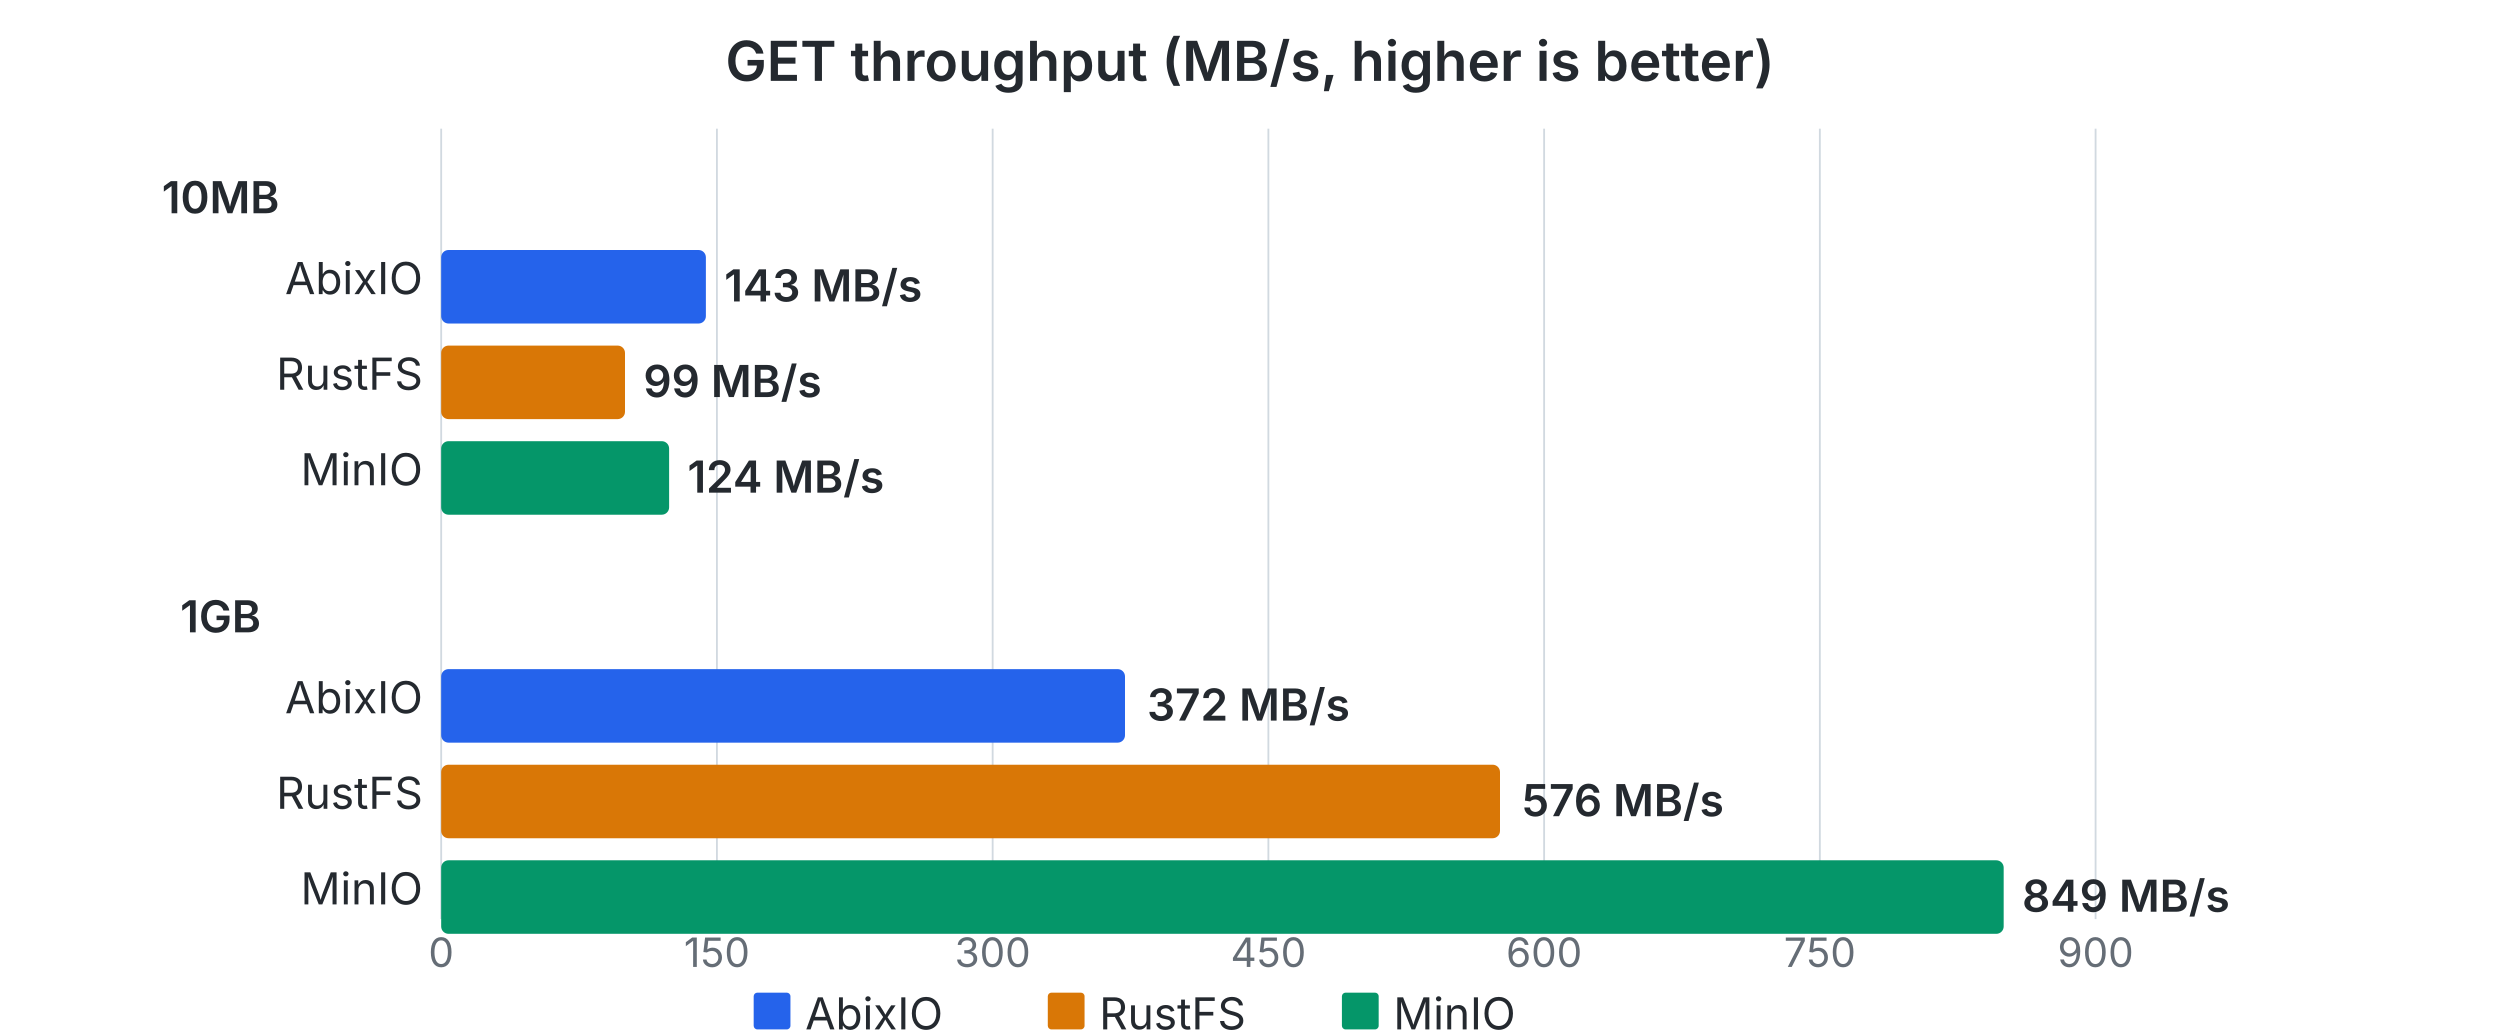
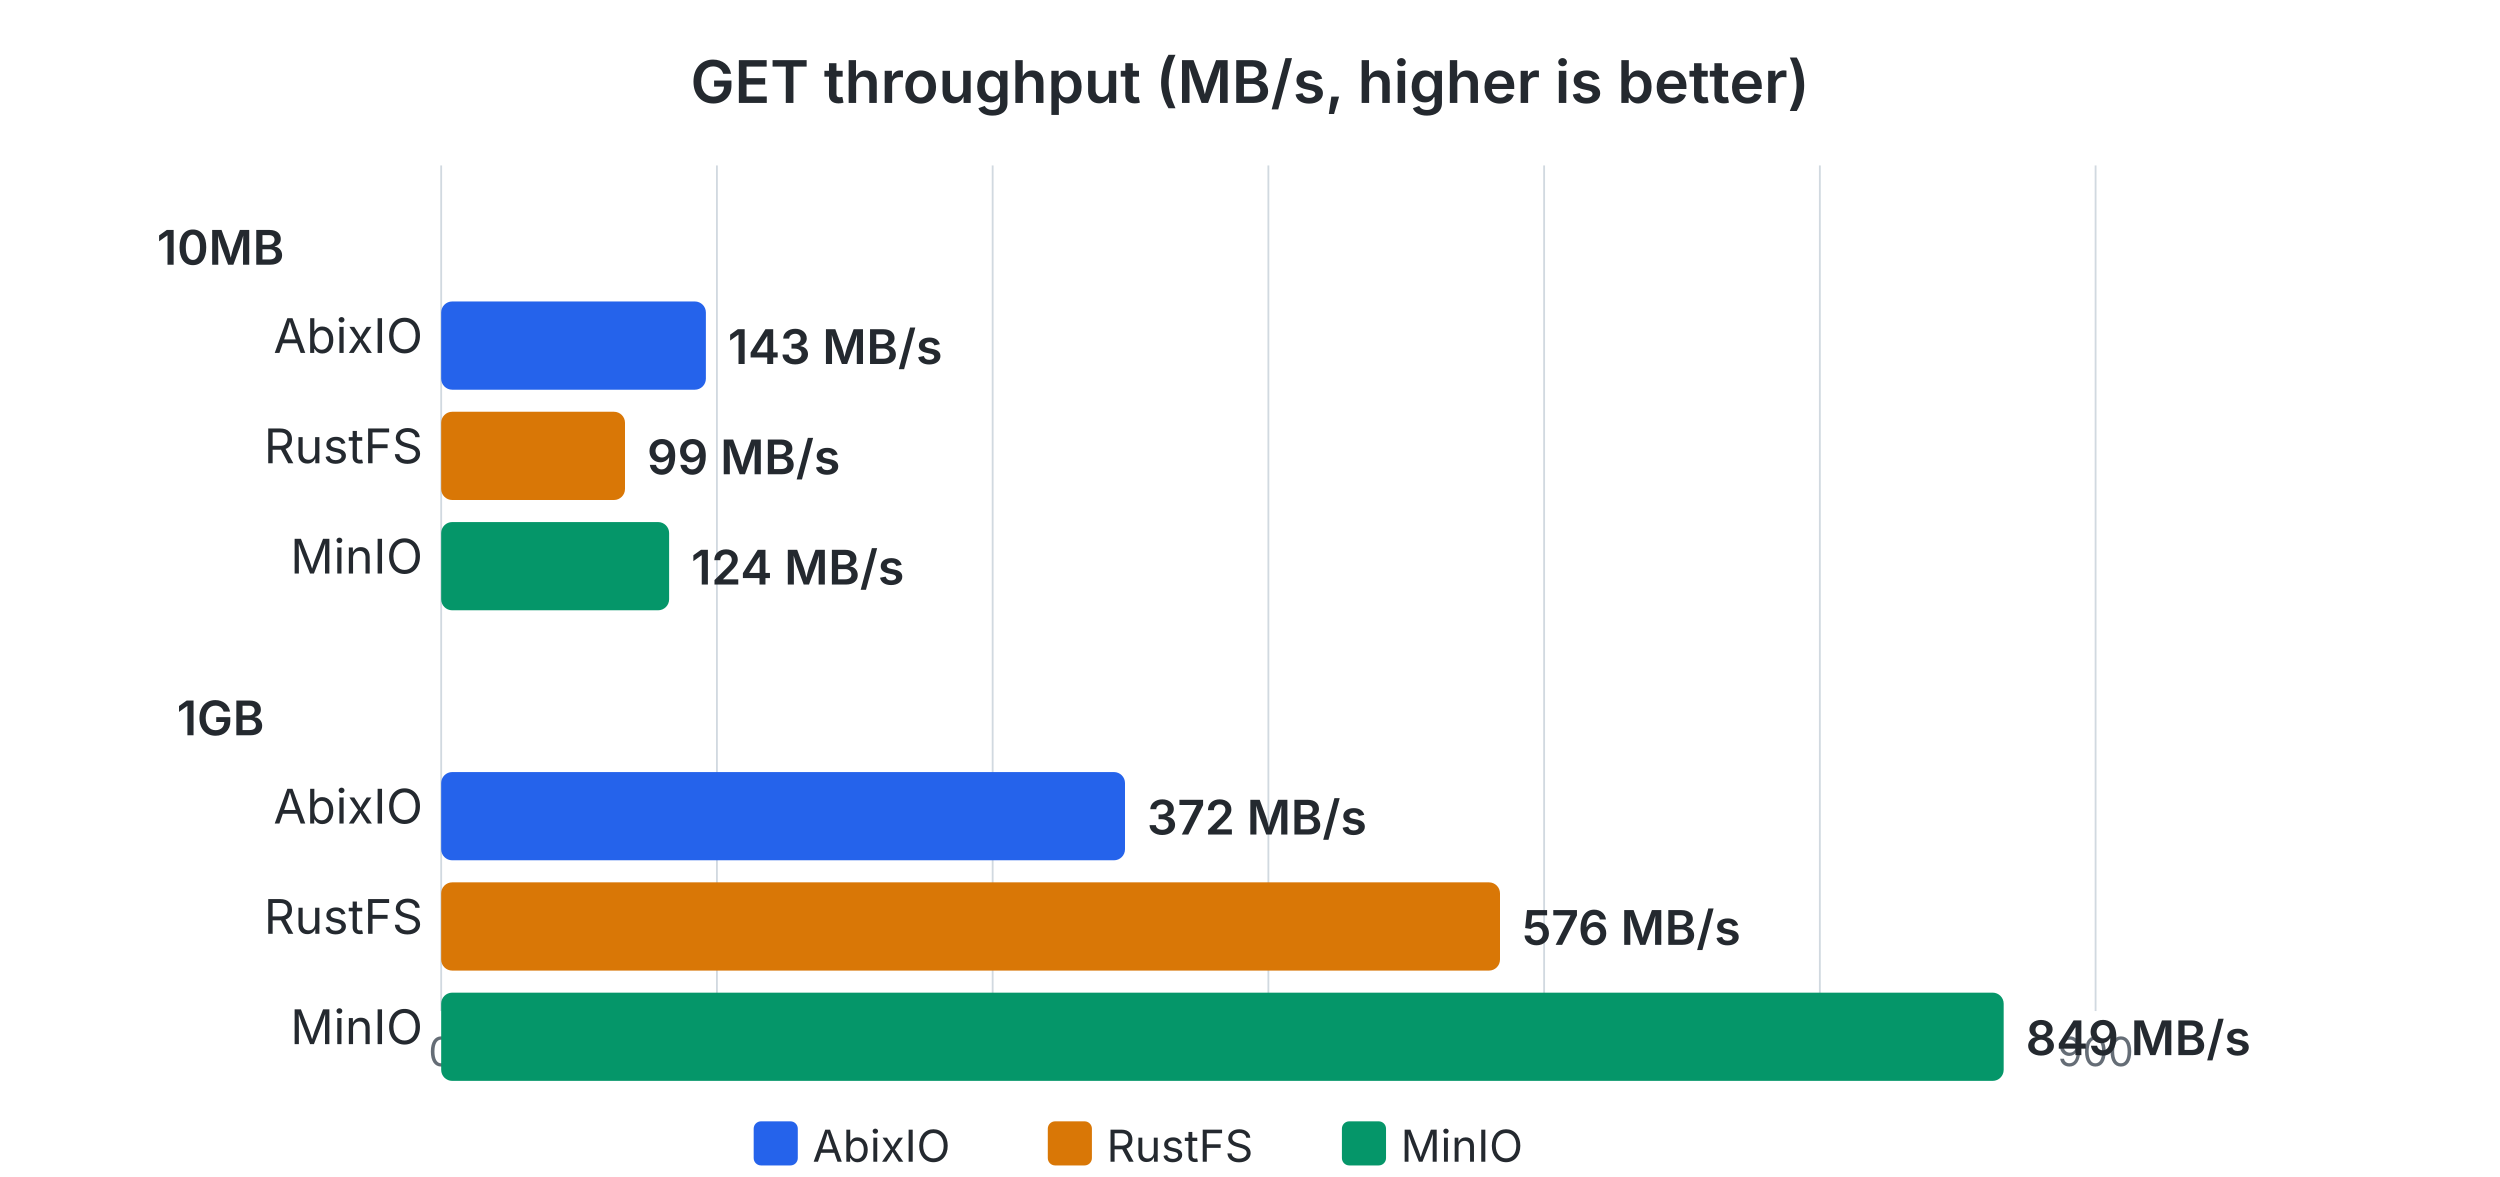
- <svg xmlns="http://www.w3.org/2000/svg" viewBox="0 0 680 280" font-family="system-ui,-apple-system,sans-serif">
-   <text x="340" y="22" text-anchor="middle" style="font-size:15px;font-weight:600;fill:#24292f">GET throughput (MB/s, higher is better)</text>
-   <line x1="120" y1="35" x2="120" y2="250" style="stroke:#d1d9e0;stroke-width:0.5" />
-   <line x1="195" y1="35" x2="195" y2="250" style="stroke:#d1d9e0;stroke-width:0.5" />
-   <line x1="270" y1="35" x2="270" y2="250" style="stroke:#d1d9e0;stroke-width:0.5" />
-   <line x1="345" y1="35" x2="345" y2="250" style="stroke:#d1d9e0;stroke-width:0.5" />
-   <line x1="420" y1="35" x2="420" y2="250" style="stroke:#d1d9e0;stroke-width:0.5" />
-   <line x1="495" y1="35" x2="495" y2="250" style="stroke:#d1d9e0;stroke-width:0.5" />
-   <line x1="570" y1="35" x2="570" y2="250" style="stroke:#d1d9e0;stroke-width:0.5" />
-   <text x="120" y="263" text-anchor="middle" style="font-size:11px;fill:#656d76">0</text>
-   <text x="195" y="263" text-anchor="middle" style="font-size:11px;fill:#656d76">150</text>
-   <text x="270" y="263" text-anchor="middle" style="font-size:11px;fill:#656d76">300</text>
-   <text x="345" y="263" text-anchor="middle" style="font-size:11px;fill:#656d76">450</text>
-   <text x="420" y="263" text-anchor="middle" style="font-size:11px;fill:#656d76">600</text>
-   <text x="495" y="263" text-anchor="middle" style="font-size:11px;fill:#656d76">750</text>
-   <text x="570" y="263" text-anchor="middle" style="font-size:11px;fill:#656d76">900</text>
-   <text x="60" y="58" text-anchor="middle" style="font-size:12px;font-weight:600;fill:#24292f">10MB</text>
-   <text x="115" y="80" text-anchor="end" style="font-size:12px;fill:#24292f">AbixIO</text>
-   <rect x="120" y="68" width="72" height="20" rx="2" fill="#2563eb" />
-   <text x="197" y="82" style="font-size:12px;font-weight:600;fill:#24292f">143 MB/s</text>
-   <text x="115" y="106" text-anchor="end" style="font-size:12px;fill:#24292f">RustFS</text>
-   <rect x="120" y="94" width="50" height="20" rx="2" fill="#d97706" />
-   <text x="175" y="108" style="font-size:12px;font-weight:600;fill:#24292f">99 MB/s</text>
-   <text x="115" y="132" text-anchor="end" style="font-size:12px;fill:#24292f">MinIO</text>
-   <rect x="120" y="120" width="62" height="20" rx="2" fill="#059669" />
-   <text x="187" y="134" style="font-size:12px;font-weight:600;fill:#24292f">124 MB/s</text>
-   <text x="60" y="172" text-anchor="middle" style="font-size:12px;font-weight:600;fill:#24292f">1GB</text>
-   <text x="115" y="194" text-anchor="end" style="font-size:12px;fill:#24292f">AbixIO</text>
-   <rect x="120" y="182" width="186" height="20" rx="2" fill="#2563eb" />
-   <text x="312" y="196" style="font-size:12px;font-weight:600;fill:#24292f">372 MB/s</text>
-   <text x="115" y="220" text-anchor="end" style="font-size:12px;fill:#24292f">RustFS</text>
-   <rect x="120" y="208" width="288" height="20" rx="2" fill="#d97706" />
-   <text x="414" y="222" style="font-size:12px;font-weight:600;fill:#24292f">576 MB/s</text>
-   <text x="115" y="246" text-anchor="end" style="font-size:12px;fill:#24292f">MinIO</text>
-   <rect x="120" y="234" width="425" height="20" rx="2" fill="#059669" />
-   <text x="550" y="248" style="font-size:12px;font-weight:600;fill:#24292f">849 MB/s</text>
-   <rect x="205" y="270" width="10" height="10" rx="1" fill="#2563eb" />
-   <text x="219" y="280" style="font-size:12px;fill:#24292f">AbixIO</text>
-   <rect x="285" y="270" width="10" height="10" rx="1" fill="#d97706" />
-   <text x="299" y="280" style="font-size:12px;fill:#24292f">RustFS</text>
-   <rect x="365" y="270" width="10" height="10" rx="1" fill="#059669" />
-   <text x="379" y="280" style="font-size:12px;fill:#24292f">MinIO</text>
+ <svg xmlns="http://www.w3.org/2000/svg" viewBox="0 0 680 320" font-family="system-ui,-apple-system,sans-serif">
+   <text x="340" y="28" text-anchor="middle" style="font-size:16px;font-weight:600;fill:#24292f">GET throughput (MB/s, higher is better)</text>
+   <line x1="120" y1="45" x2="120" y2="275" style="stroke:#d1d9e0;stroke-width:0.5" />
+   <line x1="195" y1="45" x2="195" y2="275" style="stroke:#d1d9e0;stroke-width:0.5" />
+   <line x1="270" y1="45" x2="270" y2="275" style="stroke:#d1d9e0;stroke-width:0.5" />
+   <line x1="345" y1="45" x2="345" y2="275" style="stroke:#d1d9e0;stroke-width:0.5" />
+   <line x1="420" y1="45" x2="420" y2="275" style="stroke:#d1d9e0;stroke-width:0.5" />
+   <line x1="495" y1="45" x2="495" y2="275" style="stroke:#d1d9e0;stroke-width:0.5" />
+   <line x1="570" y1="45" x2="570" y2="275" style="stroke:#d1d9e0;stroke-width:0.5" />
+   <text x="120" y="290" text-anchor="middle" style="font-size:11px;fill:#656d76">0</text>
+   <text x="195" y="290" text-anchor="middle" style="font-size:11px;fill:#656d76">150</text>
+   <text x="270" y="290" text-anchor="middle" style="font-size:11px;fill:#656d76">300</text>
+   <text x="345" y="290" text-anchor="middle" style="font-size:11px;fill:#656d76">450</text>
+   <text x="420" y="290" text-anchor="middle" style="font-size:11px;fill:#656d76">600</text>
+   <text x="495" y="290" text-anchor="middle" style="font-size:11px;fill:#656d76">750</text>
+   <text x="570" y="290" text-anchor="middle" style="font-size:11px;fill:#656d76">900</text>
+   <text x="60" y="72" text-anchor="middle" style="font-size:13px;font-weight:600;fill:#24292f">10MB</text>
+   <text x="115" y="96" text-anchor="end" style="font-size:13px;fill:#24292f">AbixIO</text>
+   <rect x="120" y="82" width="72" height="24" rx="3" fill="#2563eb" />
+   <text x="198" y="99" style="font-size:13px;font-weight:600;fill:#24292f">143 MB/s</text>
+   <text x="115" y="126" text-anchor="end" style="font-size:13px;fill:#24292f">RustFS</text>
+   <rect x="120" y="112" width="50" height="24" rx="3" fill="#d97706" />
+   <text x="176" y="129" style="font-size:13px;font-weight:600;fill:#24292f">99 MB/s</text>
+   <text x="115" y="156" text-anchor="end" style="font-size:13px;fill:#24292f">MinIO</text>
+   <rect x="120" y="142" width="62" height="24" rx="3" fill="#059669" />
+   <text x="188" y="159" style="font-size:13px;font-weight:600;fill:#24292f">124 MB/s</text>
+   <text x="60" y="200" text-anchor="middle" style="font-size:13px;font-weight:600;fill:#24292f">1GB</text>
+   <text x="115" y="224" text-anchor="end" style="font-size:13px;fill:#24292f">AbixIO</text>
+   <rect x="120" y="210" width="186" height="24" rx="3" fill="#2563eb" />
+   <text x="312" y="227" style="font-size:13px;font-weight:600;fill:#24292f">372 MB/s</text>
+   <text x="115" y="254" text-anchor="end" style="font-size:13px;fill:#24292f">RustFS</text>
+   <rect x="120" y="240" width="288" height="24" rx="3" fill="#d97706" />
+   <text x="414" y="257" style="font-size:13px;font-weight:600;fill:#24292f">576 MB/s</text>
+   <text x="115" y="284" text-anchor="end" style="font-size:13px;fill:#24292f">MinIO</text>
+   <rect x="120" y="270" width="425" height="24" rx="3" fill="#059669" />
+   <text x="551" y="287" style="font-size:13px;font-weight:600;fill:#24292f">849 MB/s</text>
+   <rect x="205" y="305" width="12" height="12" rx="2" fill="#2563eb" />
+   <text x="221" y="316" style="font-size:12px;fill:#24292f">AbixIO</text>
+   <rect x="285" y="305" width="12" height="12" rx="2" fill="#d97706" />
+   <text x="301" y="316" style="font-size:12px;fill:#24292f">RustFS</text>
+   <rect x="365" y="305" width="12" height="12" rx="2" fill="#059669" />
+   <text x="381" y="316" style="font-size:12px;fill:#24292f">MinIO</text>
</svg>
